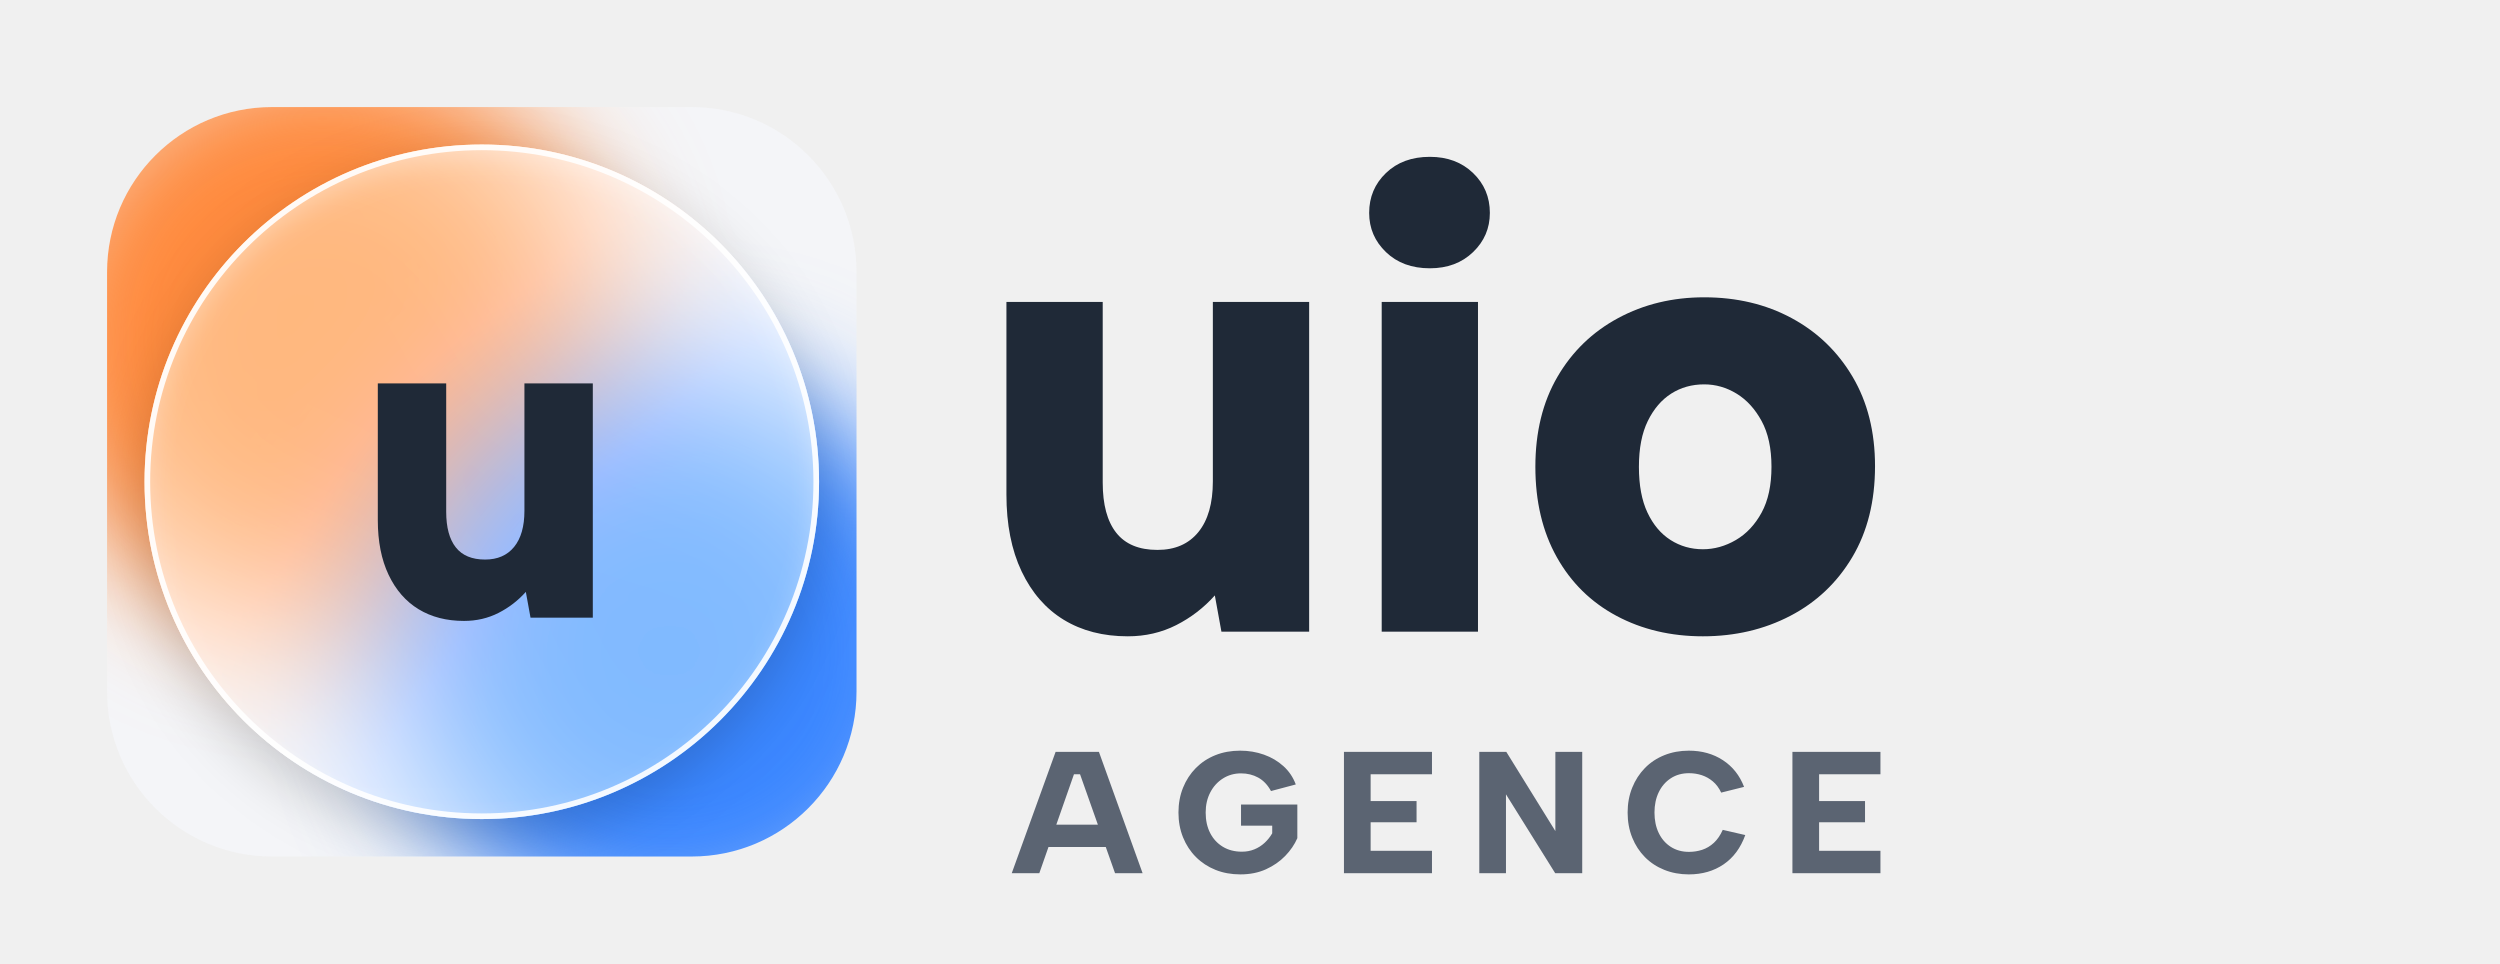
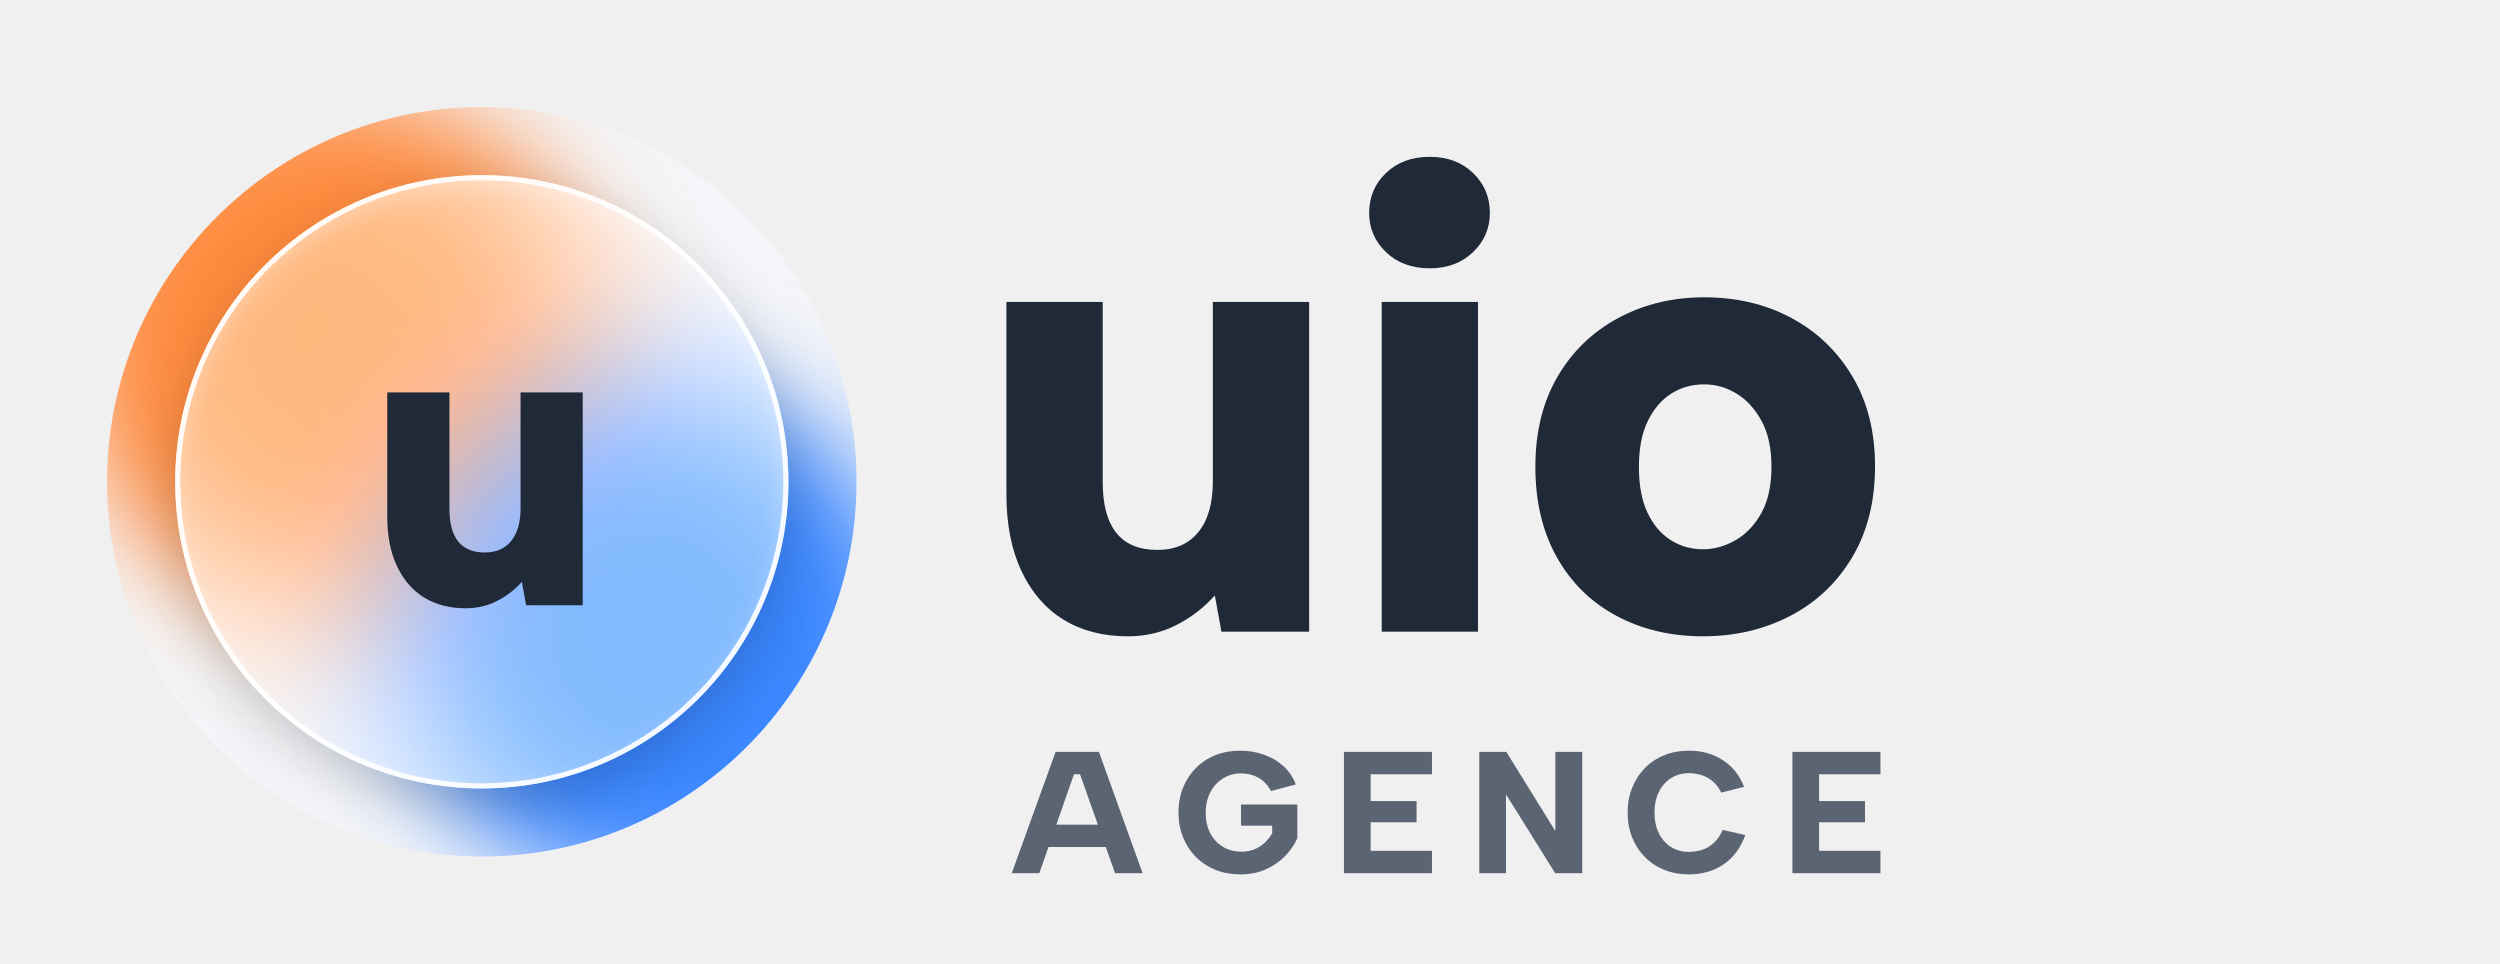
<svg xmlns="http://www.w3.org/2000/svg" viewBox="0 0 467 180" width="467" height="180">
-   <svg x="20" y="20" width="140" height="140" viewBox="108 108 864 864">
+   <svg x="20" y="20" width="140" height="140" viewBox="64.8 64.8 950.4 950.4">
    <defs>
      <clipPath id="iA-cadre">
-         <rect x="108" y="108" width="864" height="864" rx="190.08" />
+         <circle cx="540" cy="540" r="475.2" />
      </clipPath>
      <clipPath id="iA-lentille">
        <circle cx="540" cy="540" r="388.8" />
      </clipPath>
      <filter id="iA-flou" x="-60%" y="-60%" width="220%" height="220%" color-interpolation-filters="sRGB">
        <feGaussianBlur stdDeviation="64.8" />
      </filter>
      <filter id="iA-verre" x="-60%" y="-60%" width="220%" height="220%" color-interpolation-filters="sRGB">
        <feGaussianBlur stdDeviation="84.35" />
        <feColorMatrix type="saturate" values="1.3" />
      </filter>
      <filter id="iA-ombre" x="-30%" y="-30%" width="160%" height="160%" color-interpolation-filters="sRGB">
        <feGaussianBlur stdDeviation="32.4" />
      </filter>
      <filter id="iA-reflet" x="-30%" y="-30%" width="160%" height="160%" color-interpolation-filters="sRGB">
        <feGaussianBlur stdDeviation="16.2" />
      </filter>
      <mask id="iA-dehors" maskUnits="userSpaceOnUse" x="0" y="0" width="1080" height="1080">
        <rect width="1080" height="1080" fill="#fff" />
        <circle cx="540" cy="540" r="388.8" fill="#000" />
      </mask>
    </defs>
    <g clip-path="url(#iA-cadre)">
-       <rect x="108" y="108" width="864" height="864" fill="#F4F5F8" />
+       <rect x="64.8" y="64.8" width="950.4" height="950.4" fill="#F4F5F8" />
      <g filter="url(#iA-flou)">
        <circle cx="356.4" cy="378" r="334.8" fill="#FF8A3D" />
        <circle cx="756" cy="734.4" r="324" fill="#3A86FF" />
      </g>
      <g mask="url(#iA-dehors)">
        <circle cx="540" cy="561.6" r="388.8" fill="#000" fill-opacity=".18" filter="url(#iA-ombre)" />
      </g>
      <g clip-path="url(#iA-lentille)">
        <g filter="url(#iA-verre)">
          <rect x="-64.8" y="-64.8" width="1209.6" height="1209.6" fill="#F4F5F8" />
          <g filter="url(#iA-flou)">
            <circle cx="356.4" cy="378" r="334.8" fill="#FF8A3D" />
            <circle cx="756" cy="734.4" r="324" fill="#3A86FF" />
          </g>
        </g>
        <circle cx="540" cy="540" r="388.8" fill="#FFFFFF" fill-opacity="0.42" />
        <path fill="#FFFFFF" fill-opacity=".35" fill-rule="evenodd" filter="url(#iA-reflet)" d="M43.2 43.2h993.6v993.6h-993.6Z M151.2 552.96a388.8 388.8 0 1 0 777.6 0a388.8 388.8 0 1 0 -777.6 0Z" />
        <circle cx="540" cy="540" r="385.56" fill="none" stroke="#FFFFFF" stroke-opacity="0.9" stroke-width="6.48" />
      </g>
      <path fill="#1F2937" transform="translate(393.12 696.6) scale(0.54)" d="M509 0H376L366 -55Q341 -27 307.5 -10Q274 7 234 7Q178 7 137 -18Q96 -43 73 -91.5Q50 -140 50 -208V-500H196V-226Q196 -176 216.5 -150Q237 -124 279 -124Q319 -124 341 -151Q363 -178 363 -228V-500H509Z" />
    </g>
  </svg>
  <path fill="#1F2937" transform="translate(181.84 118) scale(0.1232)" d="M509 0H376L366 -55Q341 -27 307.5 -10Q274 7 234 7Q178 7 137 -18Q96 -43 73 -91.5Q50 -140 50 -208V-500H196V-226Q196 -176 216.5 -150Q237 -124 279 -124Q319 -124 341 -151Q363 -178 363 -228V-500H509ZM619 -500H765V0H619ZM692 -551Q651 -551 625.5 -575.5Q600 -600 600 -635Q600 -671 625.5 -695.5Q651 -720 692 -720Q732 -720 757.5 -695.5Q783 -671 783 -635Q783 -600 757.5 -575.5Q732 -551 692 -551ZM1106 7Q1033 7 975 -24Q917 -55 884.5 -113Q852 -171 852 -250Q852 -329 885.5 -386.5Q919 -444 977.5 -475.5Q1036 -507 1108 -507Q1182 -507 1240.5 -475.5Q1299 -444 1333 -386.5Q1367 -329 1367 -251Q1367 -171 1332.5 -113Q1298 -55 1238.5 -24Q1179 7 1106 7ZM1106 -125Q1132 -125 1156 -139Q1180 -153 1195 -180.5Q1210 -208 1210 -250Q1210 -292 1195 -319.5Q1180 -347 1157 -361Q1134 -375 1108 -375Q1080 -375 1058 -361Q1036 -347 1022.5 -319.5Q1009 -292 1009 -250Q1009 -208 1022 -180.5Q1035 -153 1057 -139Q1079 -125 1106 -125Z" />
  <path fill="#5B6472" transform="translate(188.77 163.11) scale(0.03237)" d="M401 -571H366L166 0H7L260 -700H510L762 0H603ZM176 -280H584V-151H176ZM1503 -474Q1474 -527 1429.5 -551.5Q1385 -576 1330 -576Q1272 -576 1225.5 -546.5Q1179 -517 1152.5 -466Q1126 -415 1126 -350Q1126 -282 1152 -231.5Q1178 -181 1225 -152.5Q1272 -124 1335 -124Q1374 -124 1407 -137.5Q1440 -151 1466 -175Q1492 -199 1510 -230V-274H1330V-396H1655V-202Q1631 -147 1585 -99.5Q1539 -52 1474 -22.5Q1409 7 1326 7Q1248 7 1183 -19Q1118 -45 1070 -93Q1022 -141 995.5 -206.5Q969 -272 969 -350Q969 -428 995.5 -493.5Q1022 -559 1069.5 -607Q1117 -655 1182 -681Q1247 -707 1325 -707Q1398 -707 1462.5 -684Q1527 -661 1575 -617.5Q1623 -574 1646 -512ZM2432 -571H2078V-416H2343V-294H2078V-129H2432V0H1924V-700H2432ZM3299 -700V0H3143L2859 -455V0H2705V-700H2861L3144 -243V-700ZM3561 -350Q3561 -428 3587.5 -493.5Q3614 -559 3661 -607Q3708 -655 3773 -681Q3838 -707 3914 -707Q4027 -707 4111 -652Q4195 -597 4233 -498L4101 -465Q4082 -505 4053 -529.5Q4024 -554 3989 -565.5Q3954 -577 3915 -577Q3855 -577 3810 -547.5Q3765 -518 3740.5 -467Q3716 -416 3716 -350Q3716 -283 3740.5 -232Q3765 -181 3810 -152Q3855 -123 3915 -123Q3955 -123 3991.5 -135Q4028 -147 4058.5 -175Q4089 -203 4110 -250L4240 -220Q4200 -109 4115 -51Q4030 7 3914 7Q3838 7 3773 -19Q3708 -45 3661 -92.5Q3614 -140 3587.5 -205.5Q3561 -271 3561 -350ZM5020 -571H4666V-416H4931V-294H4666V-129H5020V0H4512V-700H5020Z" />
</svg>
